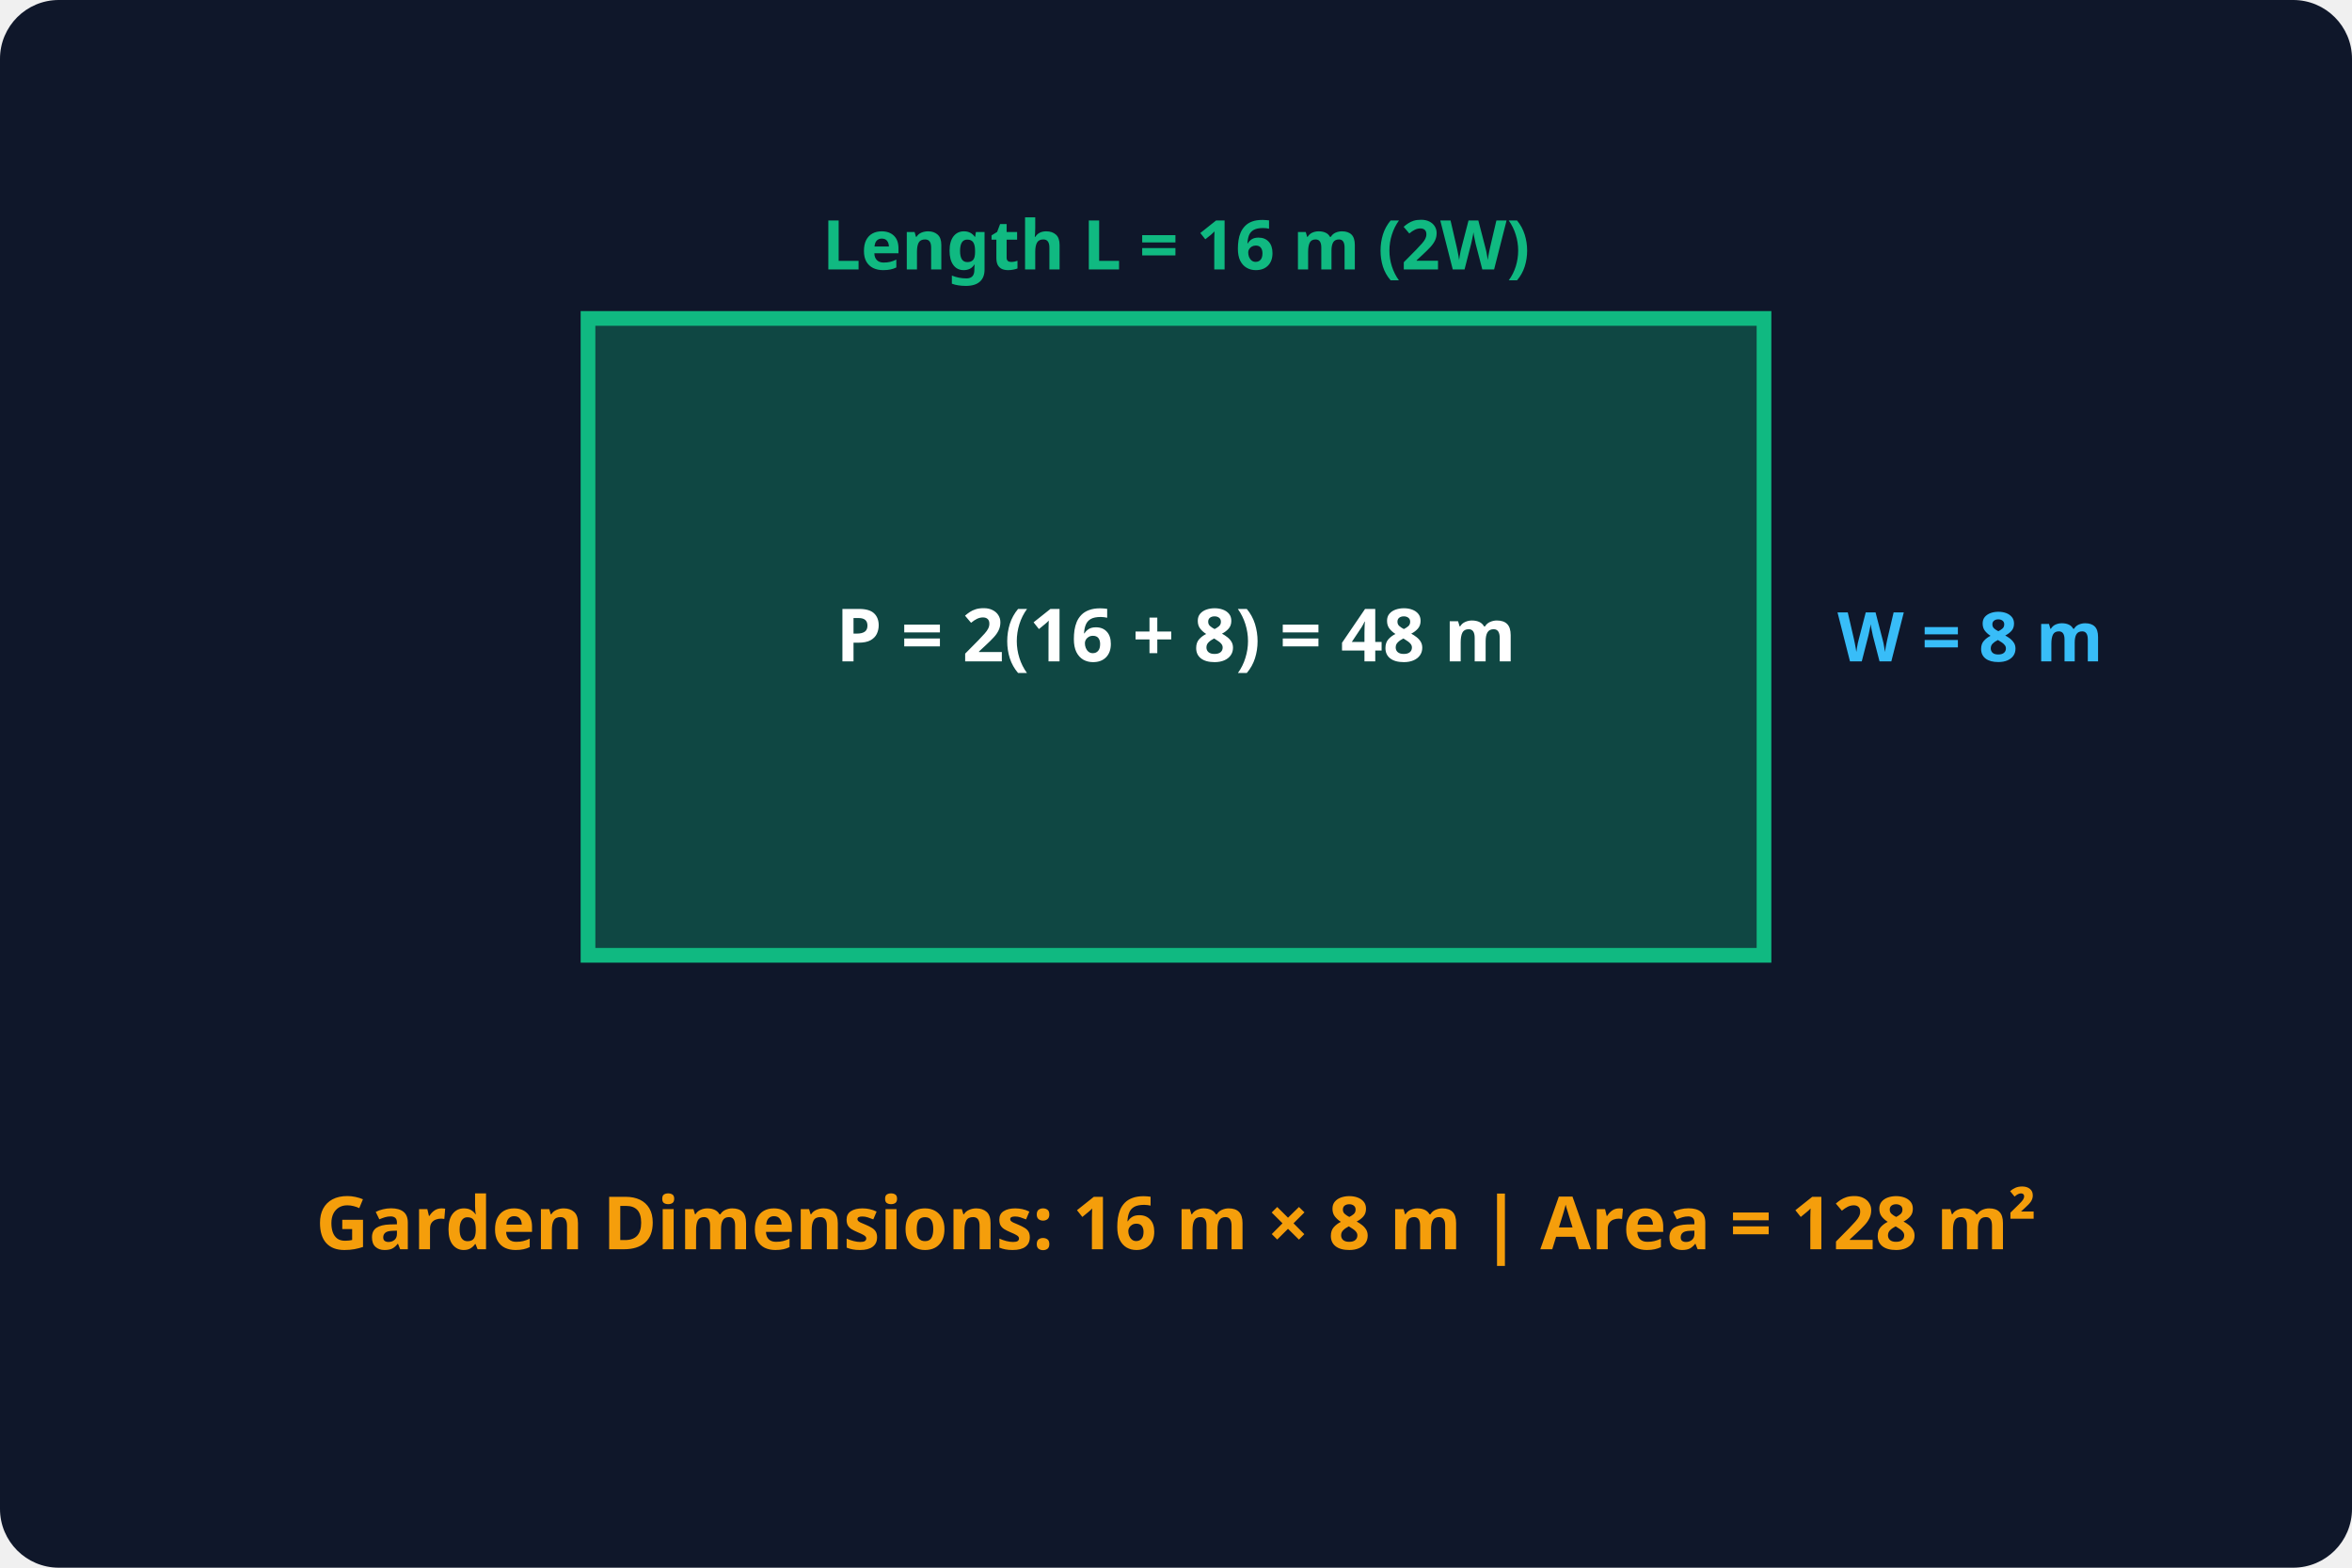
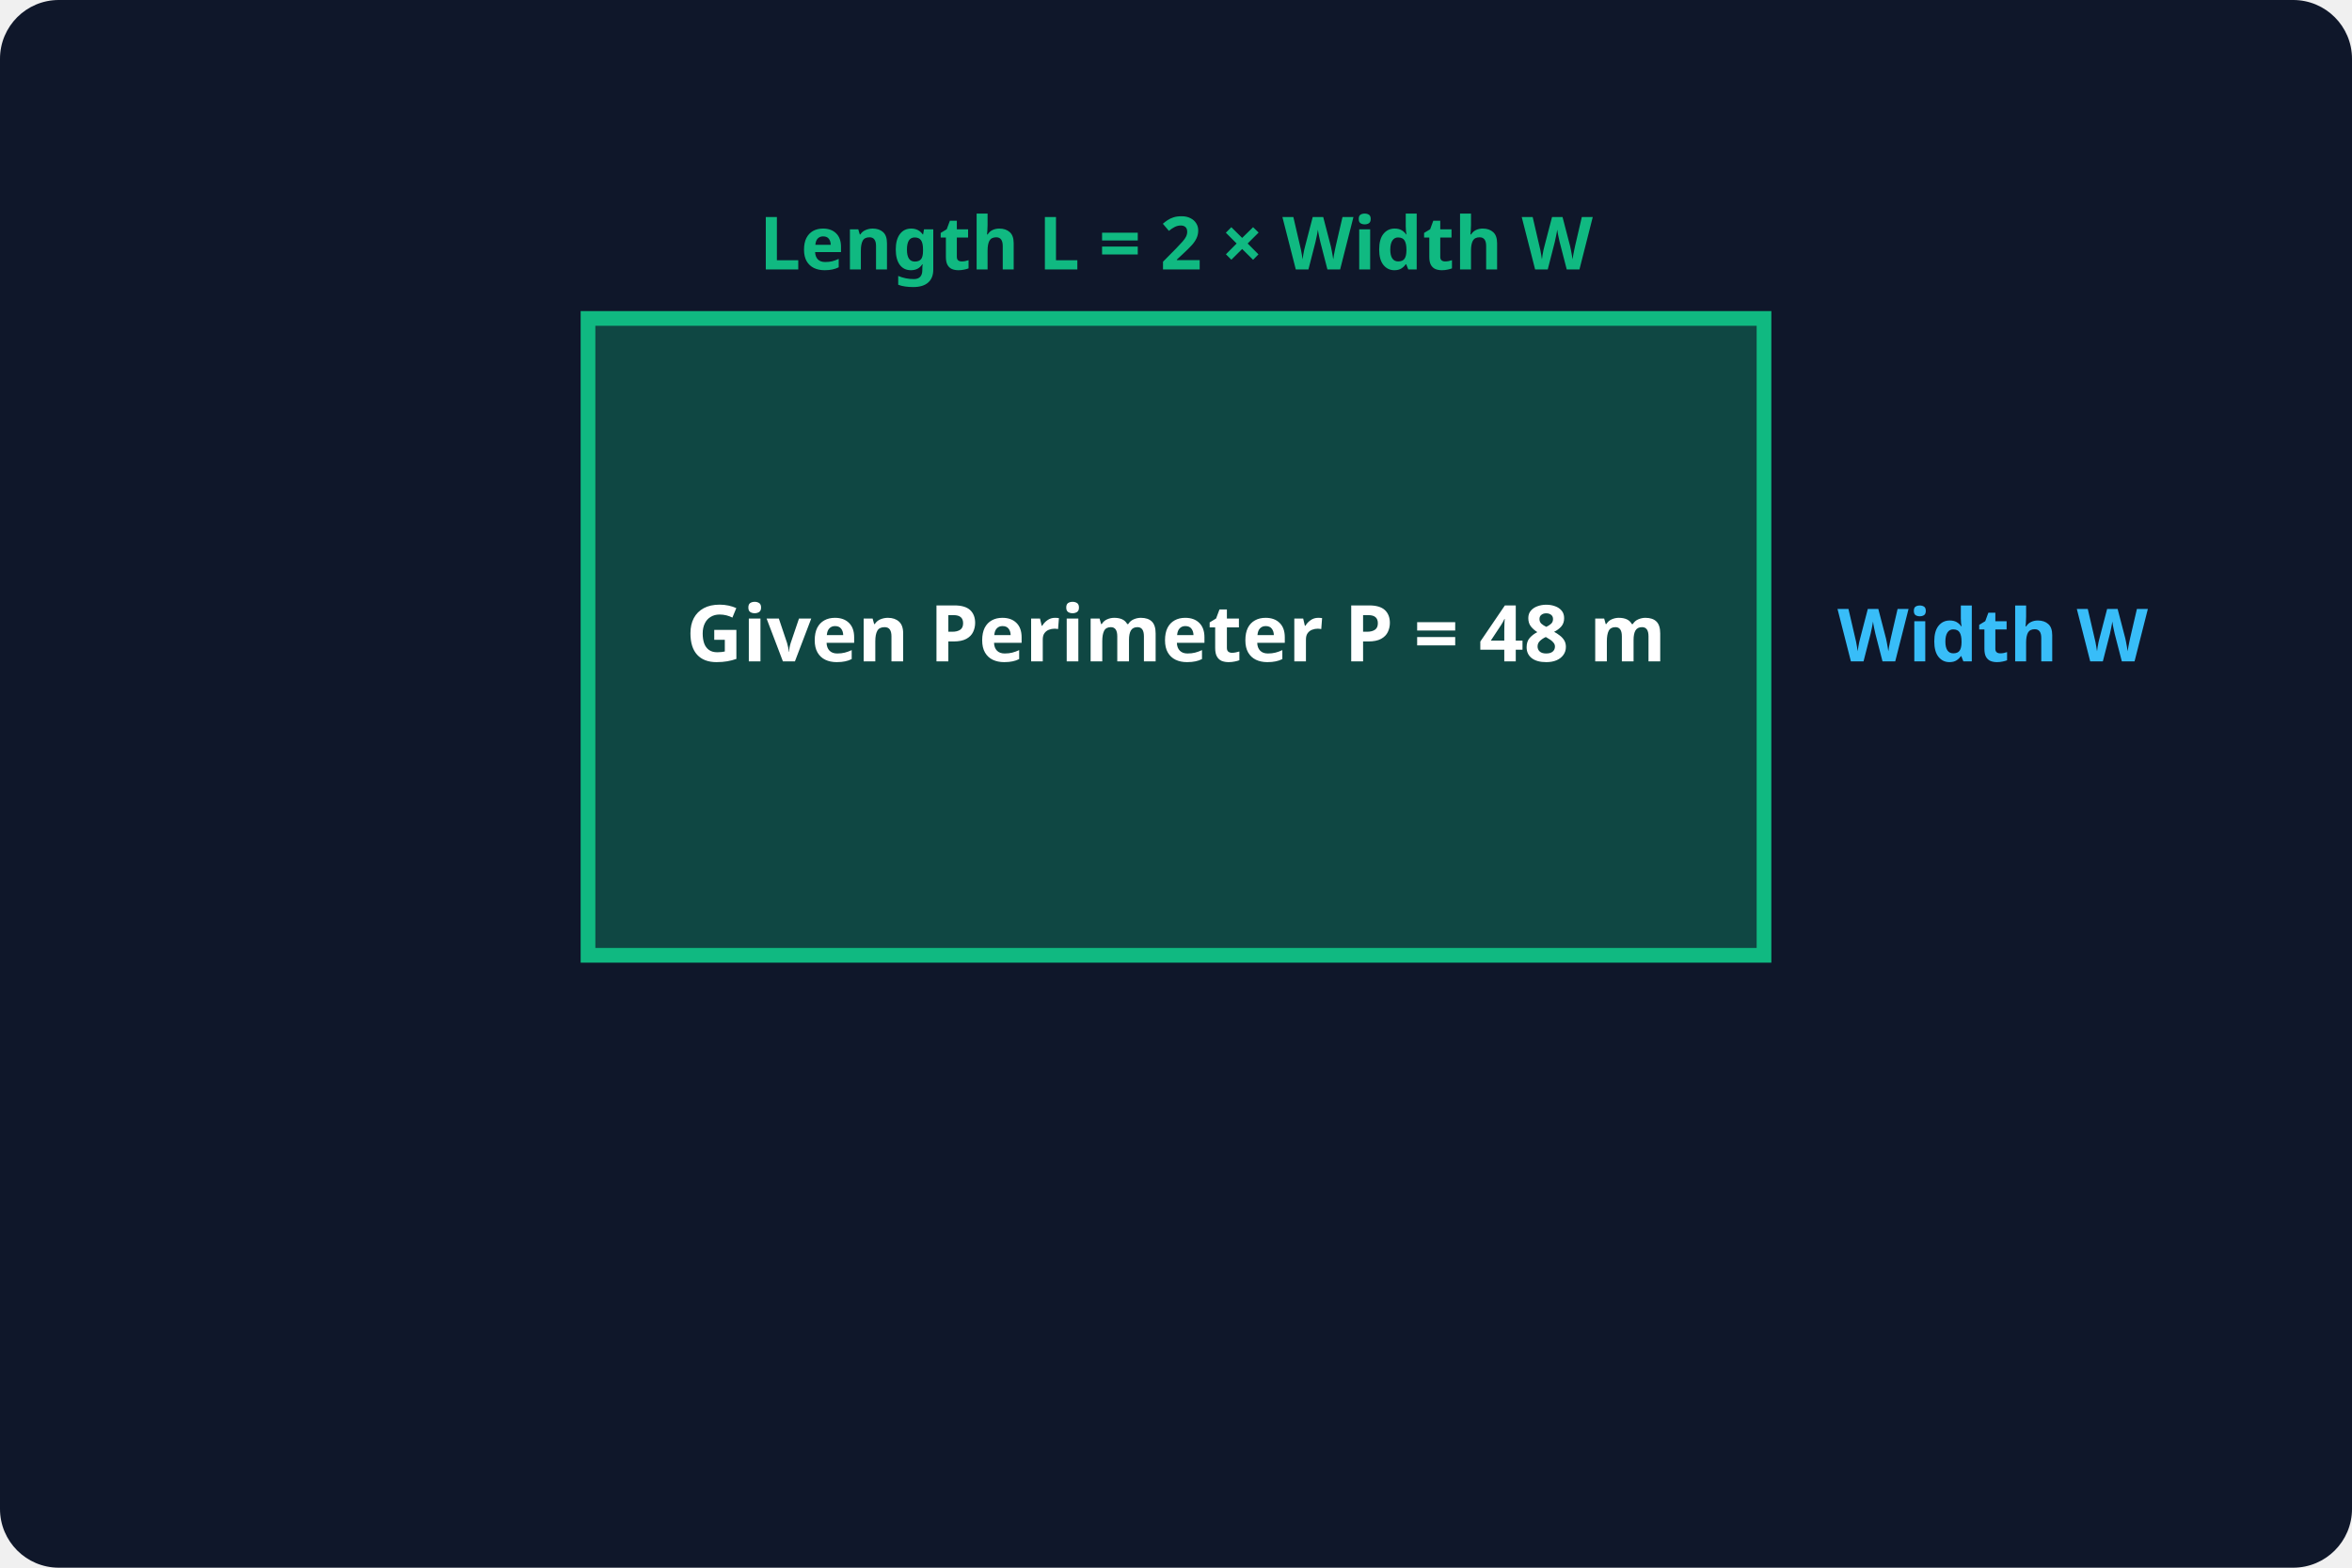
<svg xmlns="http://www.w3.org/2000/svg" width="480" height="320" viewBox="0 0 480 320">
  <defs>
    <marker id="arrow" viewBox="0 0 10 10" refX="5" refY="5" markerWidth="6" markerHeight="6" orient="auto-start-reverse">
      <path d="M 0 0 L 10 5 L 0 10 z" fill="#f59e0b" />
    </marker>
  </defs>
  <rect width="100%" height="100%" fill="#0f172a" rx="12" />
  <g transform="translate(100, 35)">
    <rect x="20" y="30" width="240" height="130" fill="rgba(16, 185, 129, 0.3)" stroke="#10b981" stroke-width="3" />
-     <text x="140" y="20" text-anchor="middle" font-family="sans-serif" font-size="14" fill="#10b981" font-weight="bold">Length L = 16 m (2W)</text>
-     <text x="275" y="100" font-family="sans-serif" font-size="14" fill="#38bdf8" font-weight="bold">W = 8 m</text>
-     <text x="140" y="100" text-anchor="middle" font-family="sans-serif" font-size="15" fill="#ffffff" font-weight="bold">P = 2(16 + 8) = 48 m</text>
-     <text x="140" y="220" text-anchor="middle" font-family="sans-serif" font-size="15" fill="#f59e0b" font-weight="bold">Garden Dimensions: 16 m × 8 m   |   Area = 128 m²</text>
+     <text x="140" y="20" text-anchor="middle" font-family="sans-serif" font-size="15" fill="#10b981" font-weight="bold">Length L = 2 × Width W</text>
+     <text x="275" y="100" font-family="sans-serif" font-size="15" fill="#38bdf8" font-weight="bold">Width W</text>
+     <text x="140" y="100" text-anchor="middle" font-family="sans-serif" font-size="16" fill="#ffffff" font-weight="bold">Given Perimeter P = 48 m</text>
  </g>
</svg>
